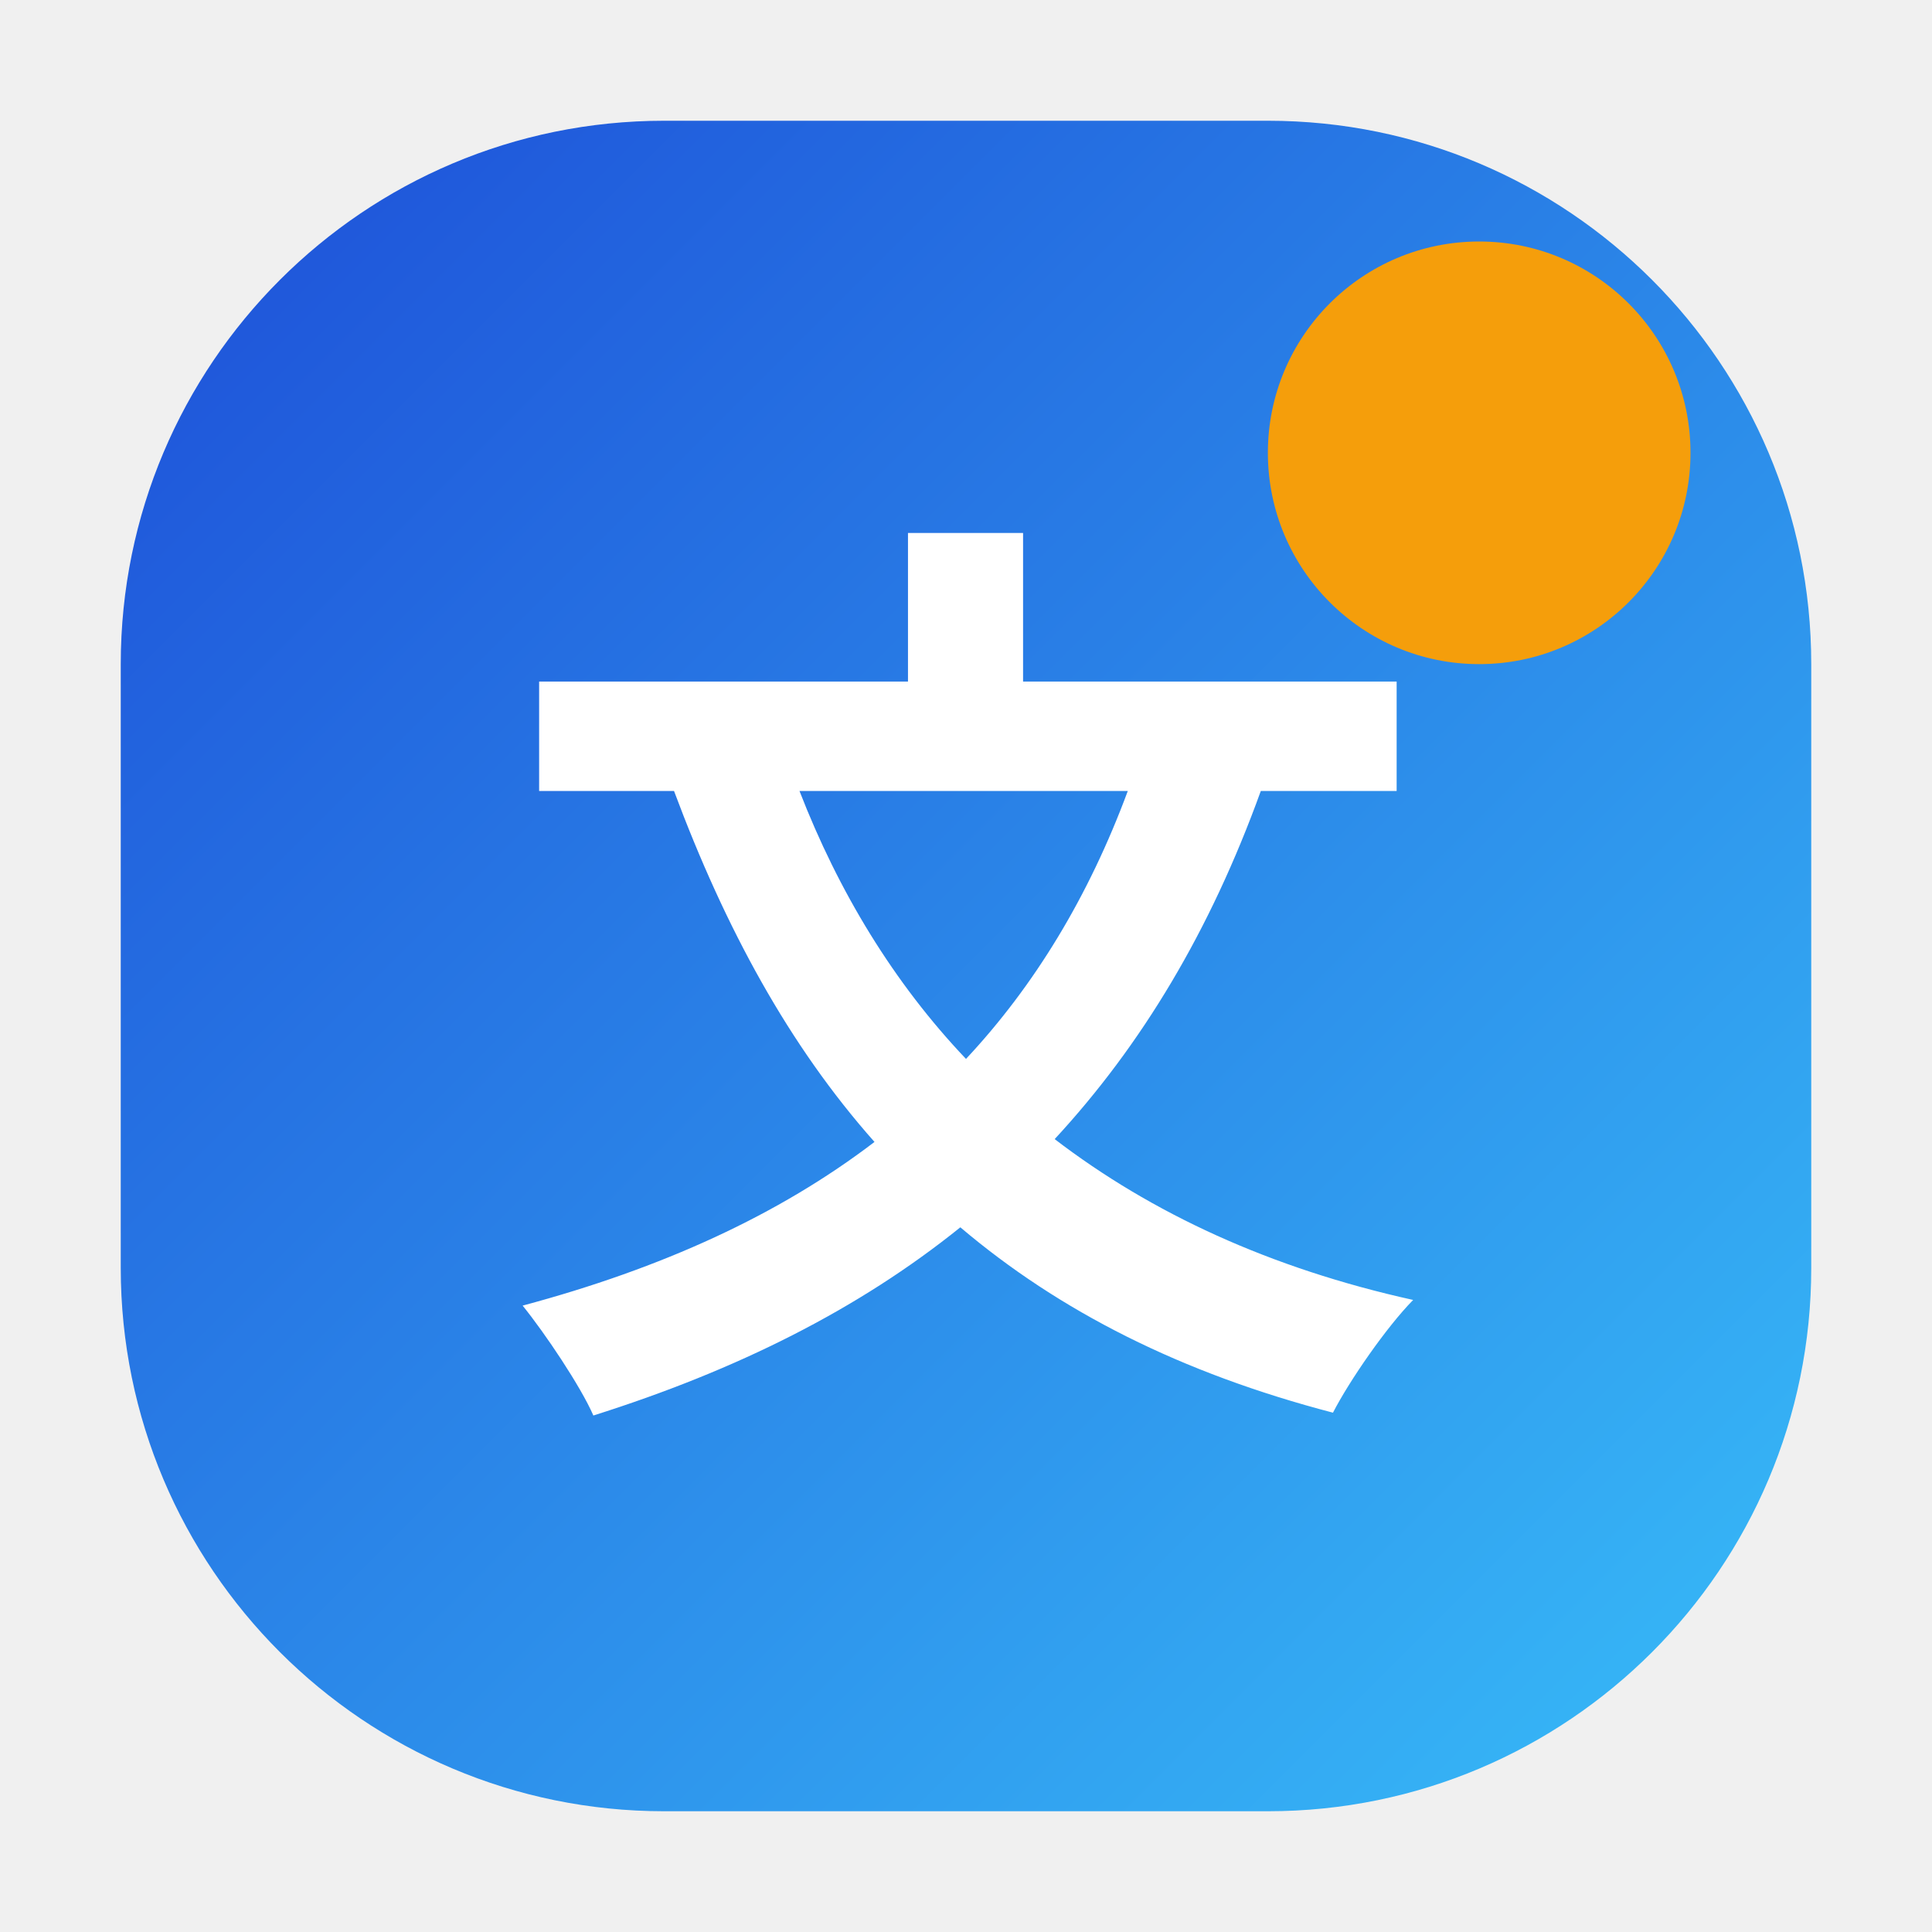
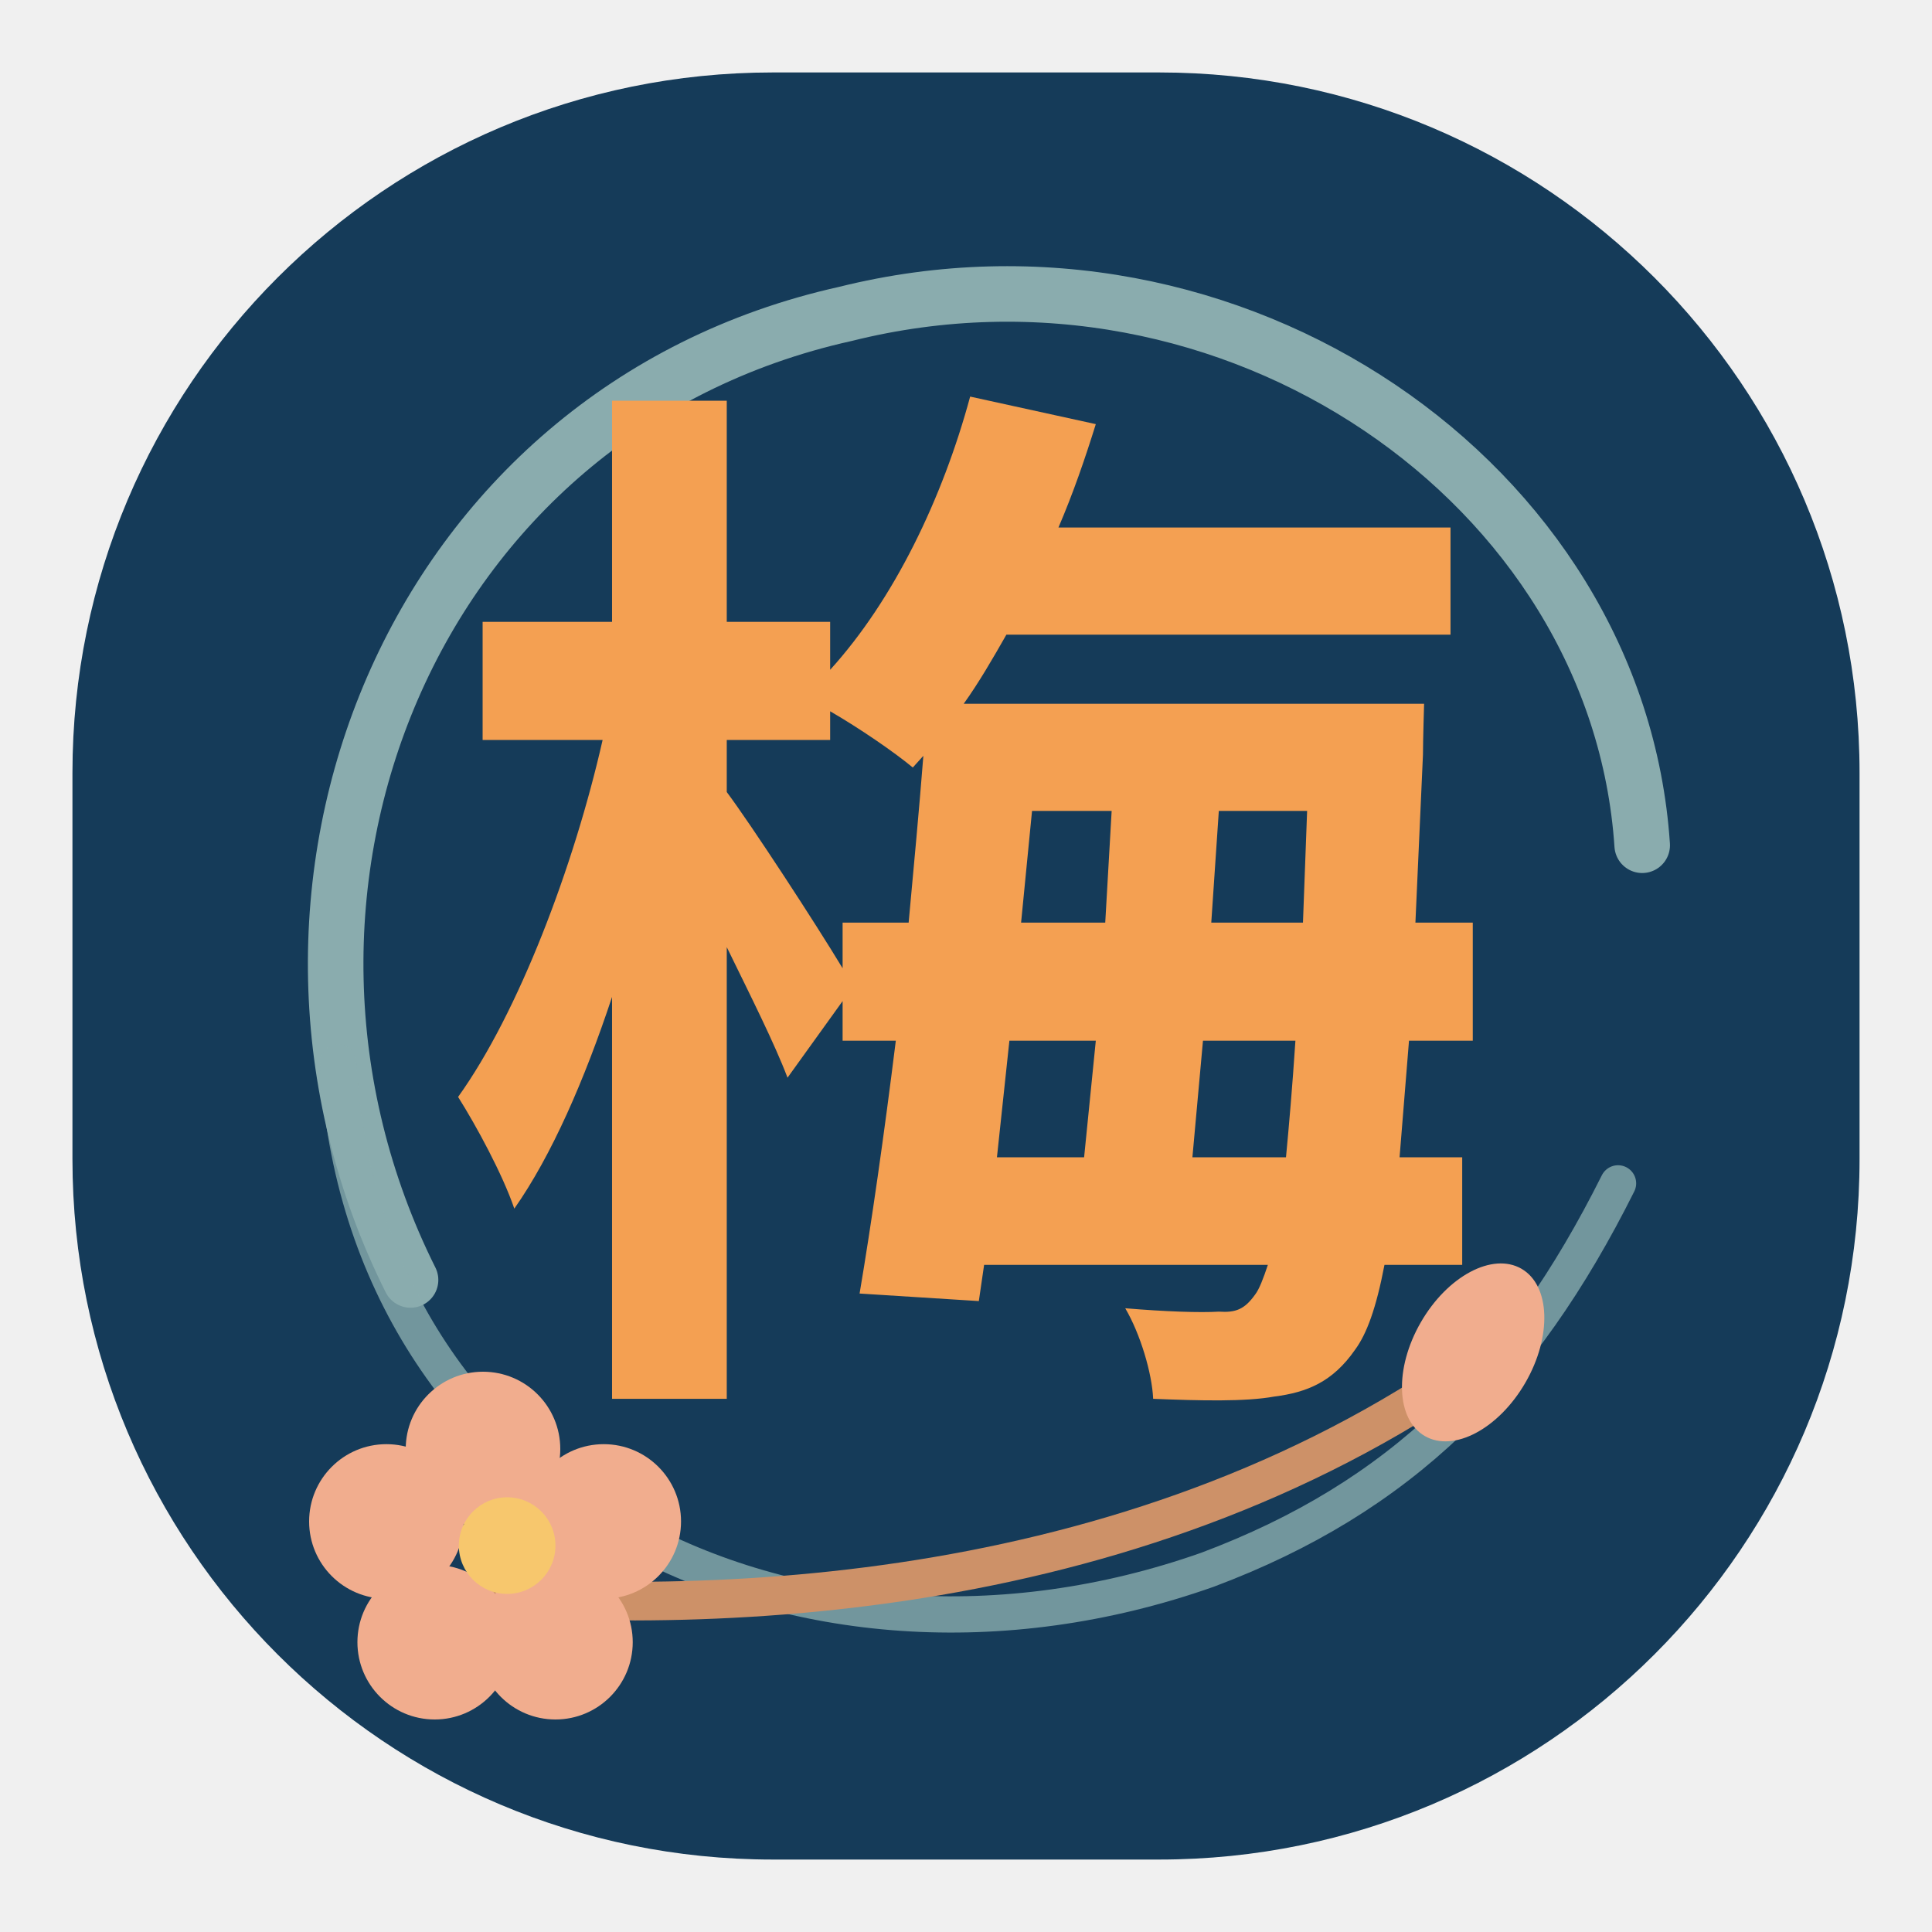
- <svg xmlns="http://www.w3.org/2000/svg" width="64" height="64" viewBox="0 0 64 64">
-   <defs>
-     <linearGradient id="g" x1="0" y1="0" x2="1" y2="1">
-       <stop offset="0" stop-color="#1d4ed8" />
-       <stop offset="1" stop-color="#38bdf8" />
-     </linearGradient>
-   </defs>
-   <rect x="4" y="4" width="56" height="56" rx="18" fill="url(#g)" />
-   <circle cx="49" cy="15" r="7" fill="#f59e0b" />
-   <text x="32" y="44" text-anchor="middle" font-family="Arial, sans-serif" font-size="31" font-weight="700" fill="#fff">文</text>
+ <svg xmlns="http://www.w3.org/2000/svg" viewBox="0 0 80 80" fill="none">
+   <rect x="3" y="3" width="74" height="74" rx="29" fill="#153b59" />
+   <path d="M17 53C9 37 17 17 35 13C51 9 67 20 68 35" stroke="#8aacae" stroke-width="2.3" stroke-linecap="round" />
+   <path d="M14 44C15 62 33 71 50 65C58 62 63 57 67 49" stroke="#8aacae" stroke-width="1.5" stroke-linecap="round" opacity=".8" />
+   <text x="40" y="54" text-anchor="middle" fill="#f4a052" font-family="KaiTi, STKaiti, FangSong, serif" font-size="44" font-weight="700">梅</text>
+   <path d="M19 66C31 67 49 66 63 55" stroke="#cd9168" stroke-width="1.6" stroke-linecap="round" />
+   <g fill="#f1ad8e">
+     <circle cx="20" cy="60" r="3.2" />
+     <circle cx="16" cy="63" r="3.2" />
+     <circle cx="18" cy="68" r="3.2" />
+     <circle cx="23" cy="68" r="3.2" />
+     <circle cx="25" cy="63" r="3.2" />
+   </g>
+   <circle cx="21" cy="64" r="2" fill="#f7c76d" />
+   <ellipse cx="61" cy="56" rx="2.5" ry="4" transform="rotate(30 61 56)" fill="#f1ad8e" />
</svg>
